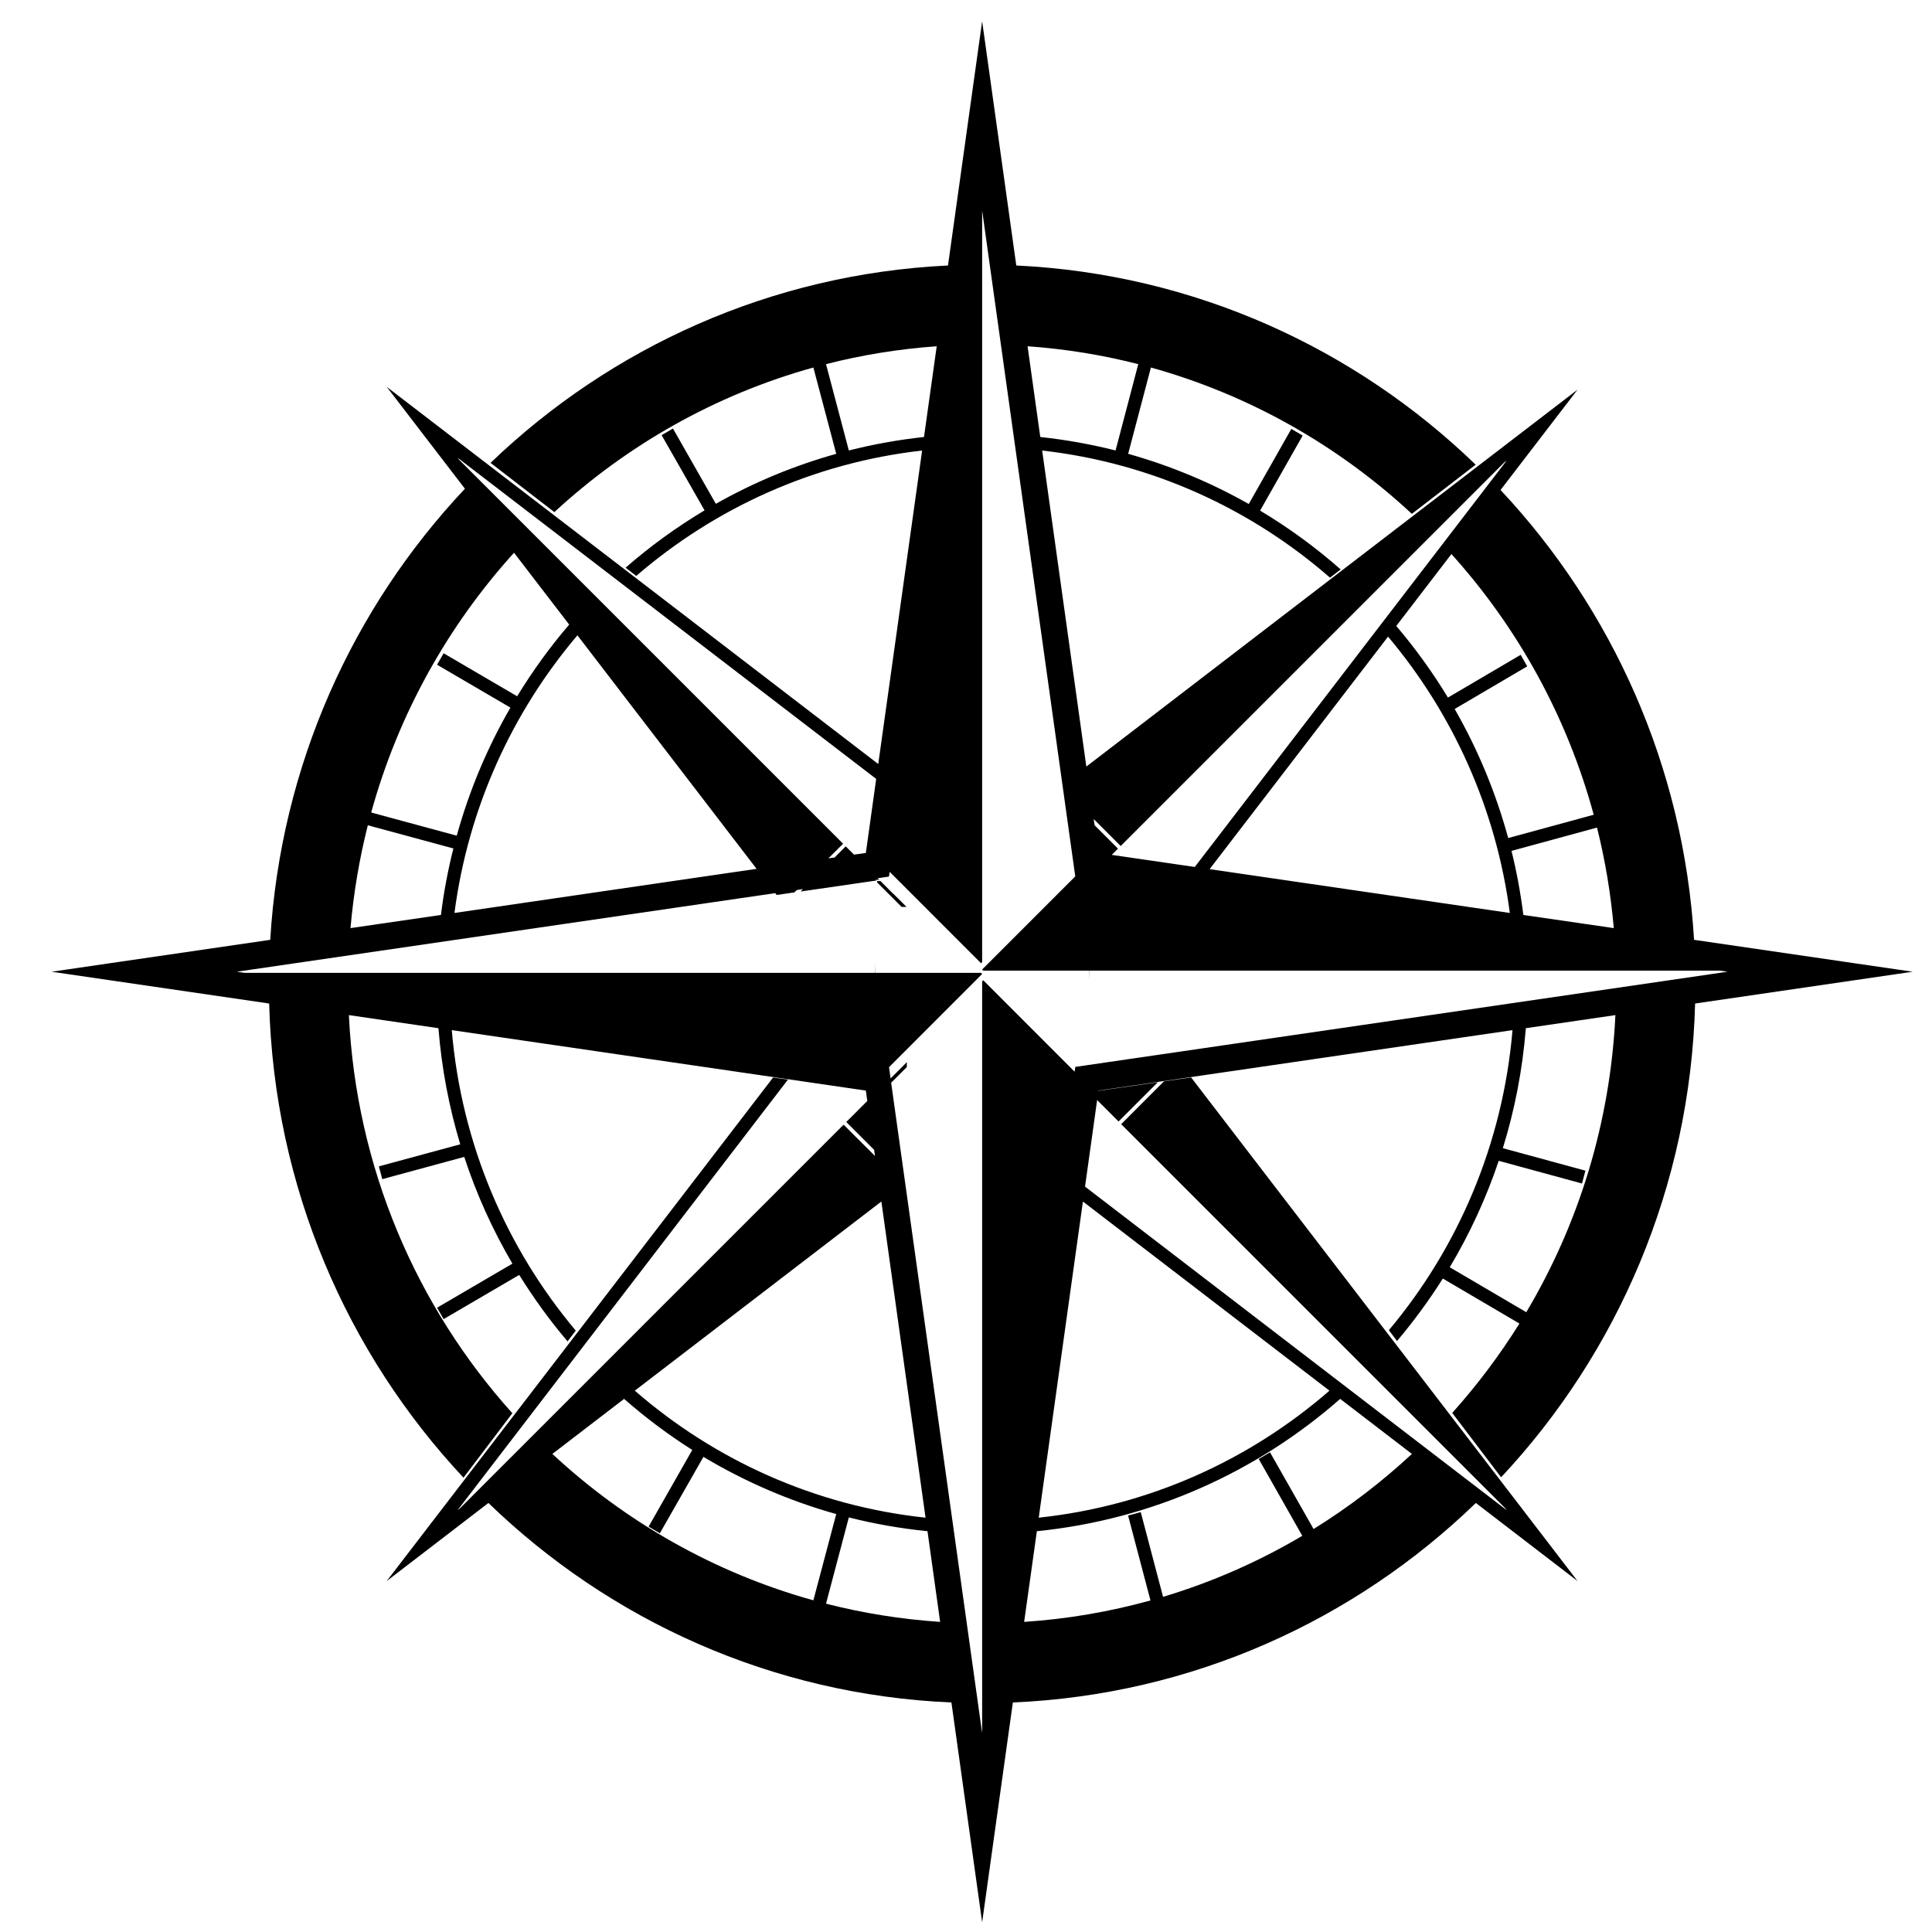
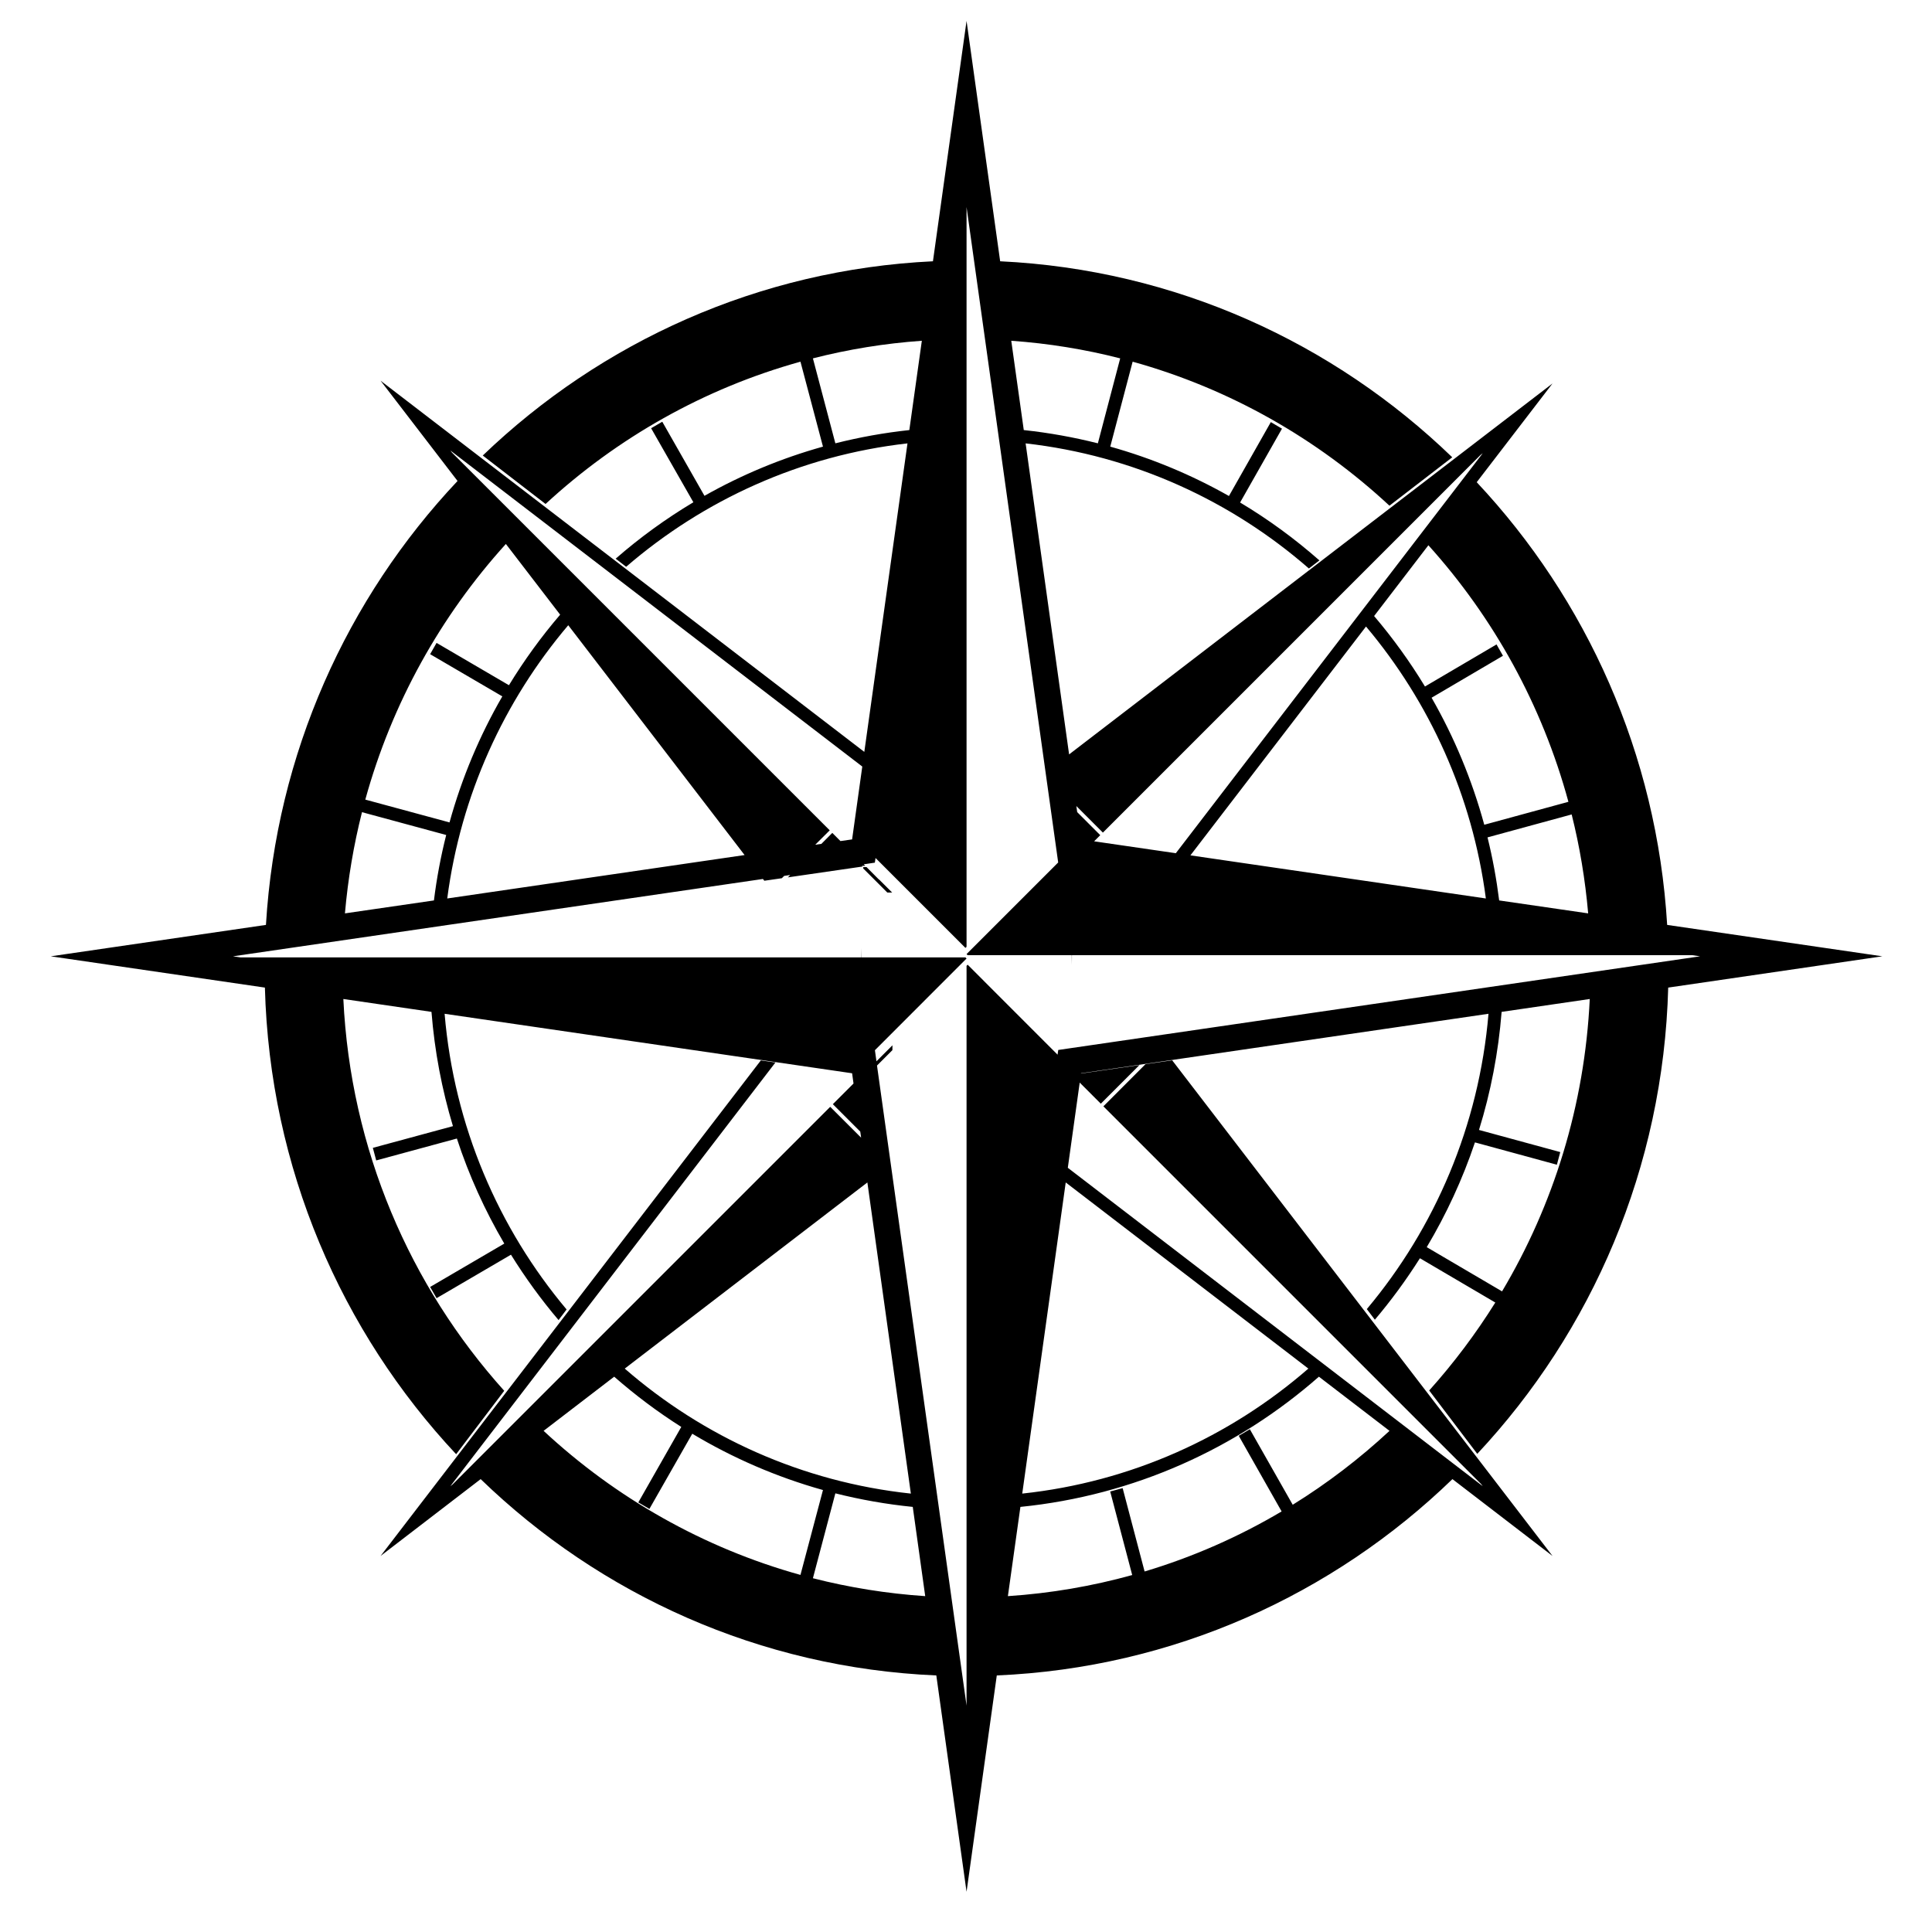
- <svg xmlns="http://www.w3.org/2000/svg" viewBox="0 0 31 31" version="1.1">
+ <svg xmlns="http://www.w3.org/2000/svg" viewBox="0 0 31.5 31.5" version="1.1">
  <path d="M18.467,5.897 L18.102,7.282 C18.784,7.473 19.433,7.745 20.037,8.087 L20.72,6.882 L20.902,6.989 L20.219,8.193 C20.679,8.468 21.111,8.784 21.512,9.137 L21.341,9.269 C20.073,8.163 18.478,7.428 16.722,7.229 L17.431,12.3 L25.313,6.252 L24.077,7.862 C25.865,9.769 27.015,12.291 27.182,15.08 L30.69,15.592 L27.199,16.102 C27.121,19.042 25.953,21.709 24.086,23.704 L23.302,22.671 C23.701,22.226 24.062,21.746 24.38,21.237 L23.151,20.515 C22.929,20.866 22.683,21.202 22.416,21.517 L22.285,21.344 C23.394,20.022 24.114,18.357 24.269,16.529 L17.625,17.499 L17.625,17.503 L18.578,17.365 L17.948,17.995 L17.604,17.651 L17.41,19.04 L24.175,24.231 L24.147,24.195 L17.99,18.038 L18.677,17.35 L19.112,17.288 L25.313,25.369 L23.681,24.116 C21.735,25.999 19.131,27.194 16.252,27.317 L15.759,30.844 L15.266,27.317 C12.387,27.194 9.783,25.999 7.837,24.116 L6.205,25.369 L12.405,17.289 L12.643,17.323 L7.343,24.231 L7.379,24.203 L13.536,18.046 L14.04,18.549 L14.026,18.45 L13.579,18.003 L13.916,17.666 L13.893,17.499 L7.249,16.529 C7.404,18.359 8.126,20.026 9.238,21.35 L9.107,21.523 C8.823,21.189 8.564,20.832 8.331,20.457 L7.118,21.166 L7.013,20.983 L8.222,20.276 C7.907,19.739 7.646,19.166 7.449,18.563 L6.134,18.92 L6.079,18.715 L7.385,18.361 C7.205,17.764 7.086,17.141 7.035,16.498 L5.598,16.288 C5.715,18.743 6.687,20.971 8.221,22.676 L7.437,23.71 C5.568,21.714 4.397,19.045 4.319,16.102 L0.828,15.592 L4.336,15.08 C4.504,12.281 5.661,9.751 7.46,7.842 L6.205,6.207 L14.092,12.259 L14.796,7.229 C13.055,7.426 11.472,8.151 10.209,9.241 L10.038,9.109 C10.431,8.766 10.855,8.458 11.305,8.189 L10.616,6.982 L10.798,6.876 L11.486,8.084 C12.089,7.743 12.737,7.472 13.418,7.282 L13.051,5.897 C11.481,6.333 10.063,7.139 8.895,8.217 L7.871,7.427 C9.8,5.575 12.37,4.396 15.211,4.26 L15.759,0.341 L16.307,4.26 C19.163,4.396 21.745,5.588 23.678,7.456 L22.654,8.245 C21.48,7.154 20.051,6.337 18.467,5.897 Z M18.264,5.843 C17.69,5.696 17.097,5.599 16.488,5.556 L16.692,7.012 C17.104,7.056 17.507,7.129 17.9,7.228 L18.264,5.843 Z M24.49,21.055 C25.326,19.65 25.837,18.026 25.92,16.288 L24.483,16.498 C24.43,17.163 24.305,17.808 24.114,18.423 L25.439,18.784 L25.384,18.99 L24.048,18.626 C23.846,19.227 23.581,19.799 23.262,20.334 L24.49,21.055 Z M25.625,13.279 L24.253,13.653 C24.336,13.988 24.399,14.331 24.443,14.681 L25.894,14.892 C25.846,14.341 25.756,13.802 25.625,13.279 Z M25.572,13.073 C25.143,11.494 24.35,10.067 23.289,8.89 L22.404,10.044 C22.709,10.403 22.987,10.787 23.233,11.193 L24.4,10.507 L24.505,10.692 L23.341,11.376 C23.71,12.019 24,12.714 24.2,13.447 L25.572,13.073 Z M18.46,25.68 L18.101,24.318 L18.304,24.263 L18.662,25.622 C19.451,25.386 20.2,25.055 20.896,24.643 L20.197,23.41 L20.378,23.303 L21.077,24.534 C21.642,24.184 22.17,23.78 22.655,23.329 L21.504,22.446 C20.174,23.614 18.49,24.383 16.637,24.569 L16.433,26.024 C17.13,25.978 17.808,25.861 18.46,25.68 Z M5.624,14.892 L7.075,14.681 C7.12,14.318 7.187,13.962 7.275,13.614 L5.902,13.242 C5.767,13.776 5.673,14.328 5.624,14.892 Z M7.292,14.649 L12.14,13.941 L9.265,10.194 C8.219,11.427 7.513,12.961 7.292,14.649 Z M12.439,14.331 L3.799,15.592 L3.924,15.61 L14.041,15.61 L14.042,15.455 L14.044,15.61 L15.741,15.61 L15.759,15.628 L14.265,17.123 L14.29,17.304 L14.551,17.043 L14.55,17.122 L14.299,17.373 L15.759,27.809 L15.759,15.747 L15.777,15.729 L17.243,17.196 L17.254,17.119 L27.719,15.592 L27.594,15.574 L17.477,15.574 L17.476,15.729 L17.474,15.574 L15.777,15.574 L15.759,15.556 L17.253,14.062 L15.759,3.376 L15.759,15.437 L15.741,15.455 L14.275,13.989 L14.264,14.065 L14.082,14.092 L14.107,14.117 L14.053,14.116 L14.065,14.128 L12.846,14.305 L12.884,14.266 L12.785,14.281 L12.747,14.319 L12.462,14.36 L12.439,14.331 Z M13.292,13.773 L13.392,13.759 L13.57,13.58 L13.703,13.713 L13.893,13.686 L14.059,12.498 L7.343,7.345 L7.371,7.381 L13.528,13.538 L13.292,13.773 Z M15.085,26.024 L14.882,24.569 C14.451,24.526 14.03,24.451 13.62,24.348 L13.254,25.732 C13.845,25.883 14.457,25.982 15.085,26.024 Z M14.851,24.352 L14.142,19.279 L10.186,22.314 C11.466,23.427 13.078,24.163 14.851,24.352 Z M24.226,14.649 C24.006,12.971 23.307,11.445 22.272,10.215 L19.409,13.946 L24.226,14.649 Z M19.171,13.911 L24.175,7.39 L24.139,7.418 L17.982,13.575 L17.549,13.142 L17.563,13.241 L17.939,13.617 L17.839,13.717 L19.171,13.911 Z M16.667,24.352 C18.44,24.163 20.052,23.427 21.332,22.314 L17.376,19.279 L16.667,24.352 Z M15.03,5.556 C14.421,5.599 13.828,5.696 13.254,5.843 L13.62,7.228 C14.012,7.129 14.415,7.056 14.826,7.012 L15.03,5.556 Z M8.248,8.869 C7.186,10.041 6.39,11.463 5.956,13.037 L7.329,13.409 C7.53,12.682 7.821,11.992 8.19,11.354 L7.013,10.666 L7.118,10.482 L8.298,11.172 C8.546,10.766 8.825,10.381 9.133,10.022 L8.248,8.869 Z M8.863,23.329 C10.037,24.421 11.467,25.238 13.051,25.678 L13.418,24.294 C12.661,24.082 11.946,23.771 11.287,23.376 L10.588,24.602 L10.407,24.496 L11.108,23.265 C10.722,23.021 10.357,22.746 10.014,22.446 L8.863,23.329 Z M14.128,14.137 L14.33,14.34 L14.333,14.34 L14.546,14.552 L14.467,14.552 L14.074,14.159 L14.074,14.138 L14.128,14.137 Z" id="Combined-Shape" />
</svg>
